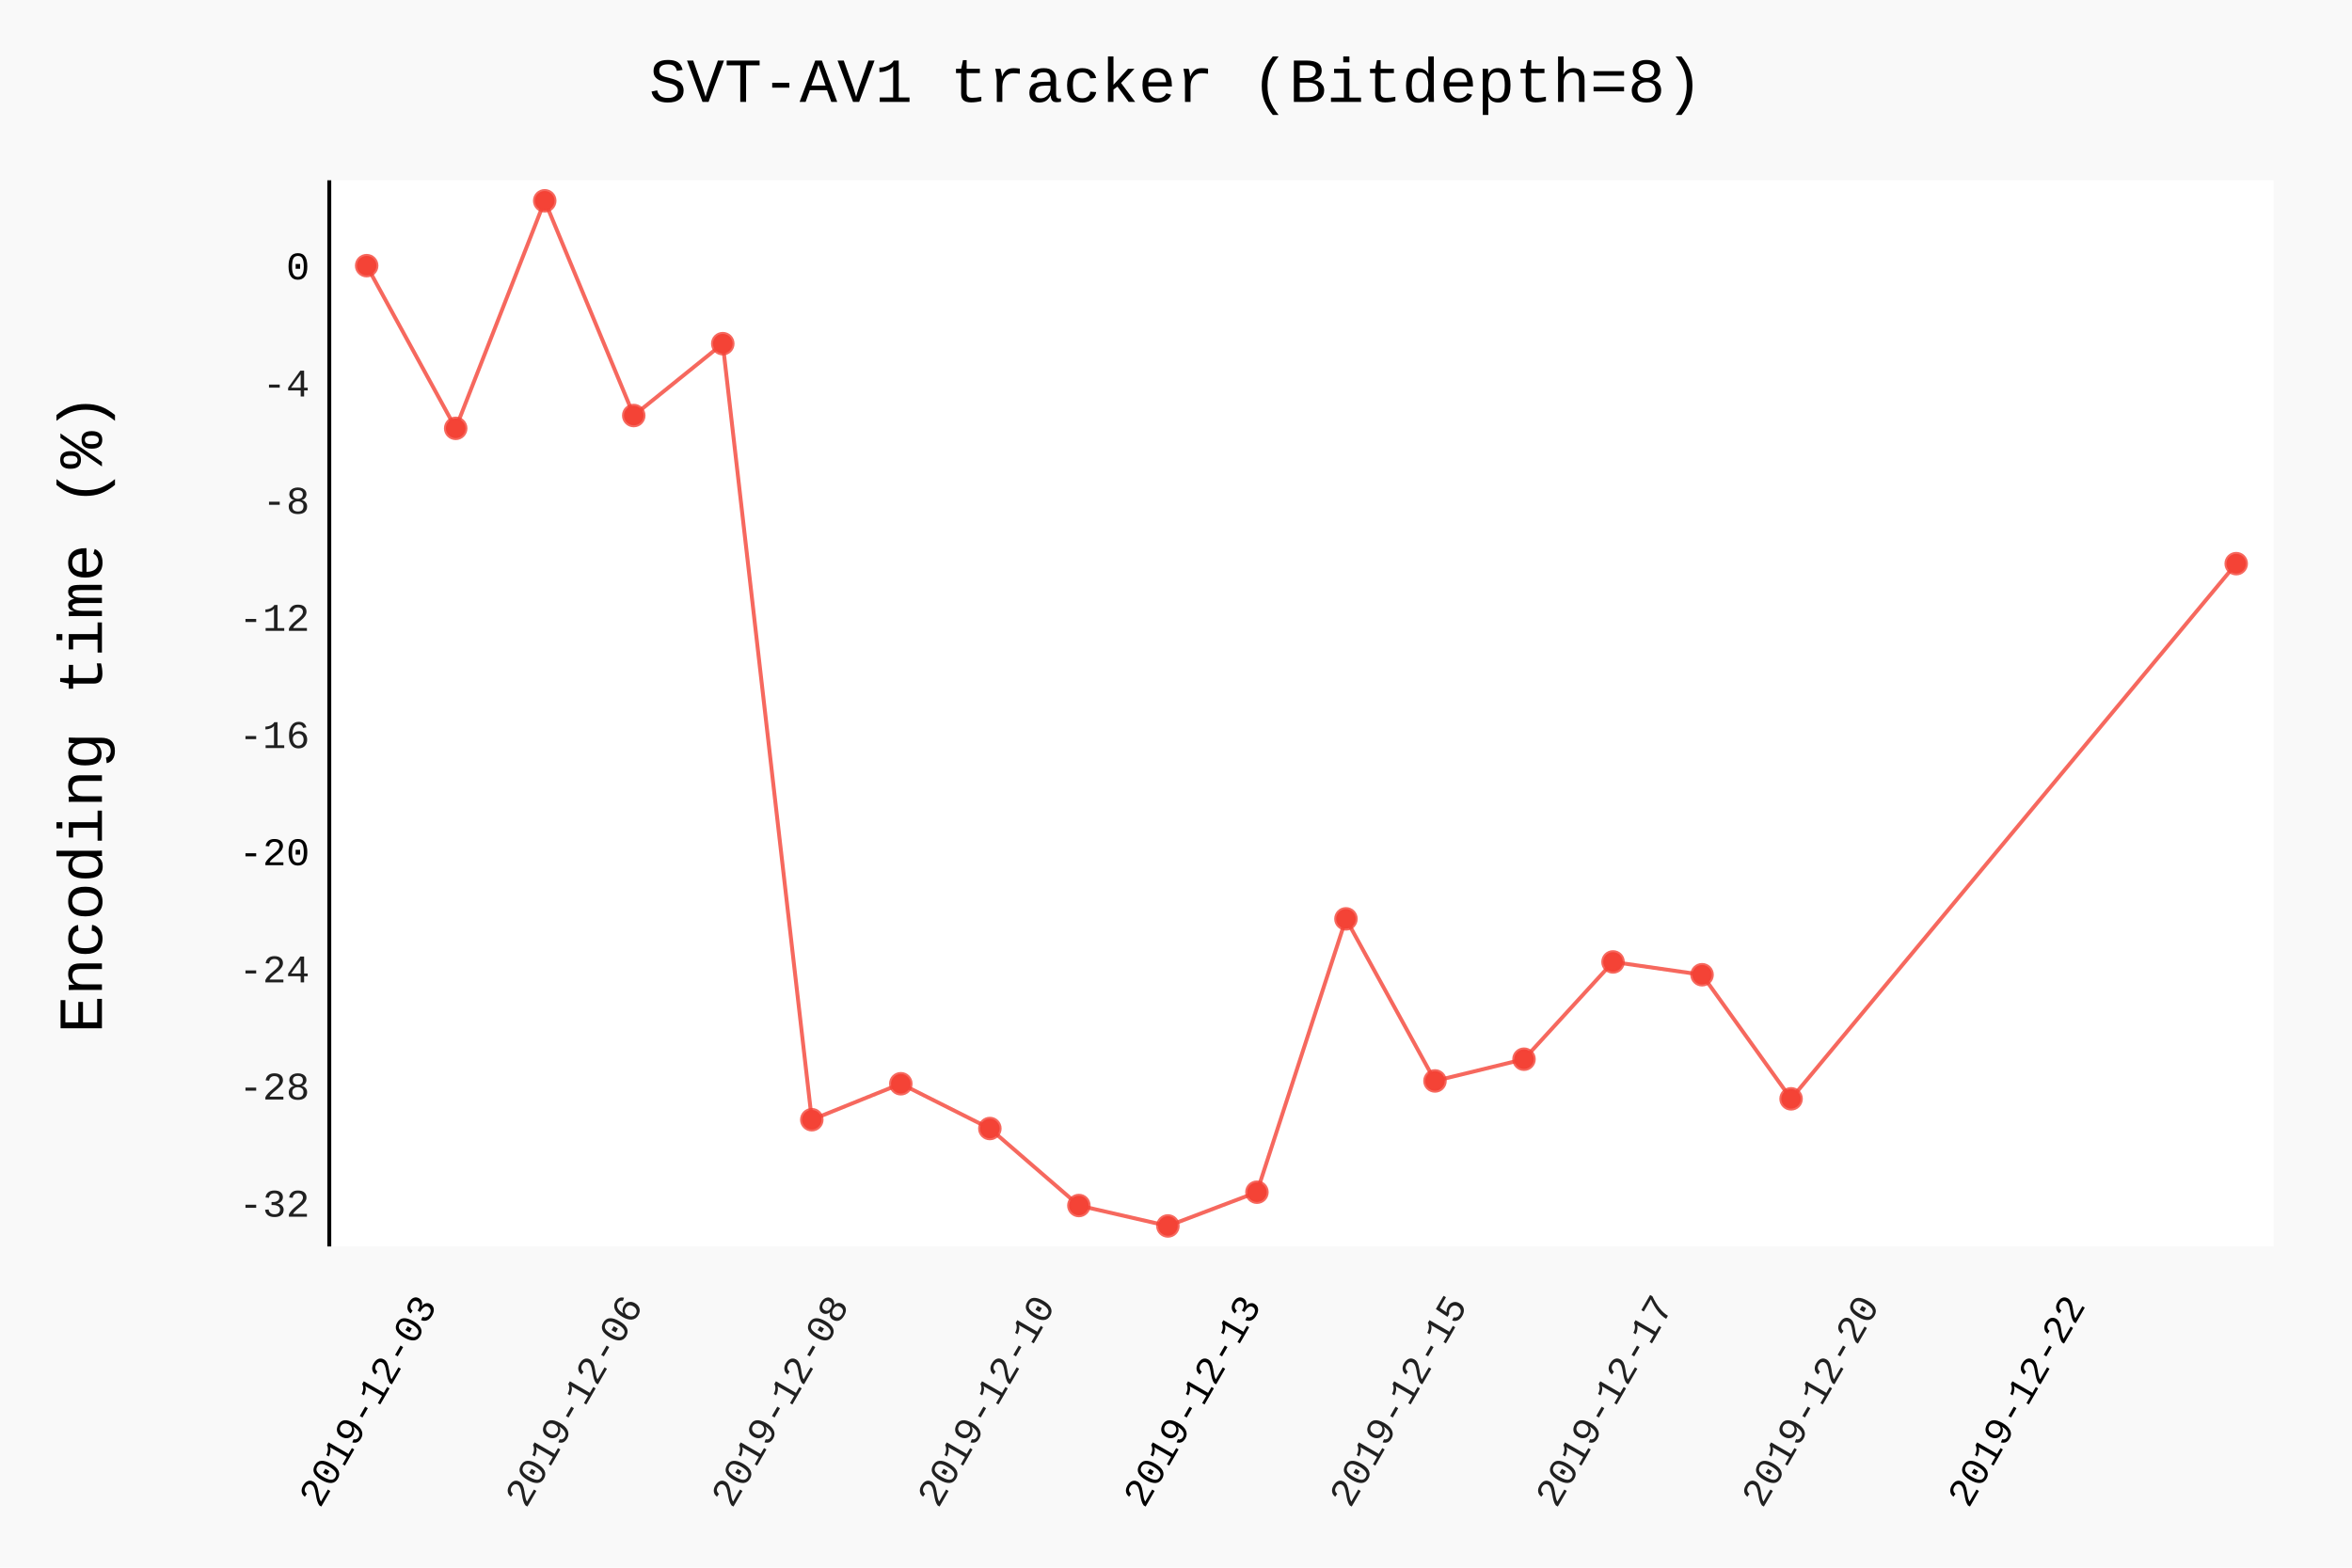
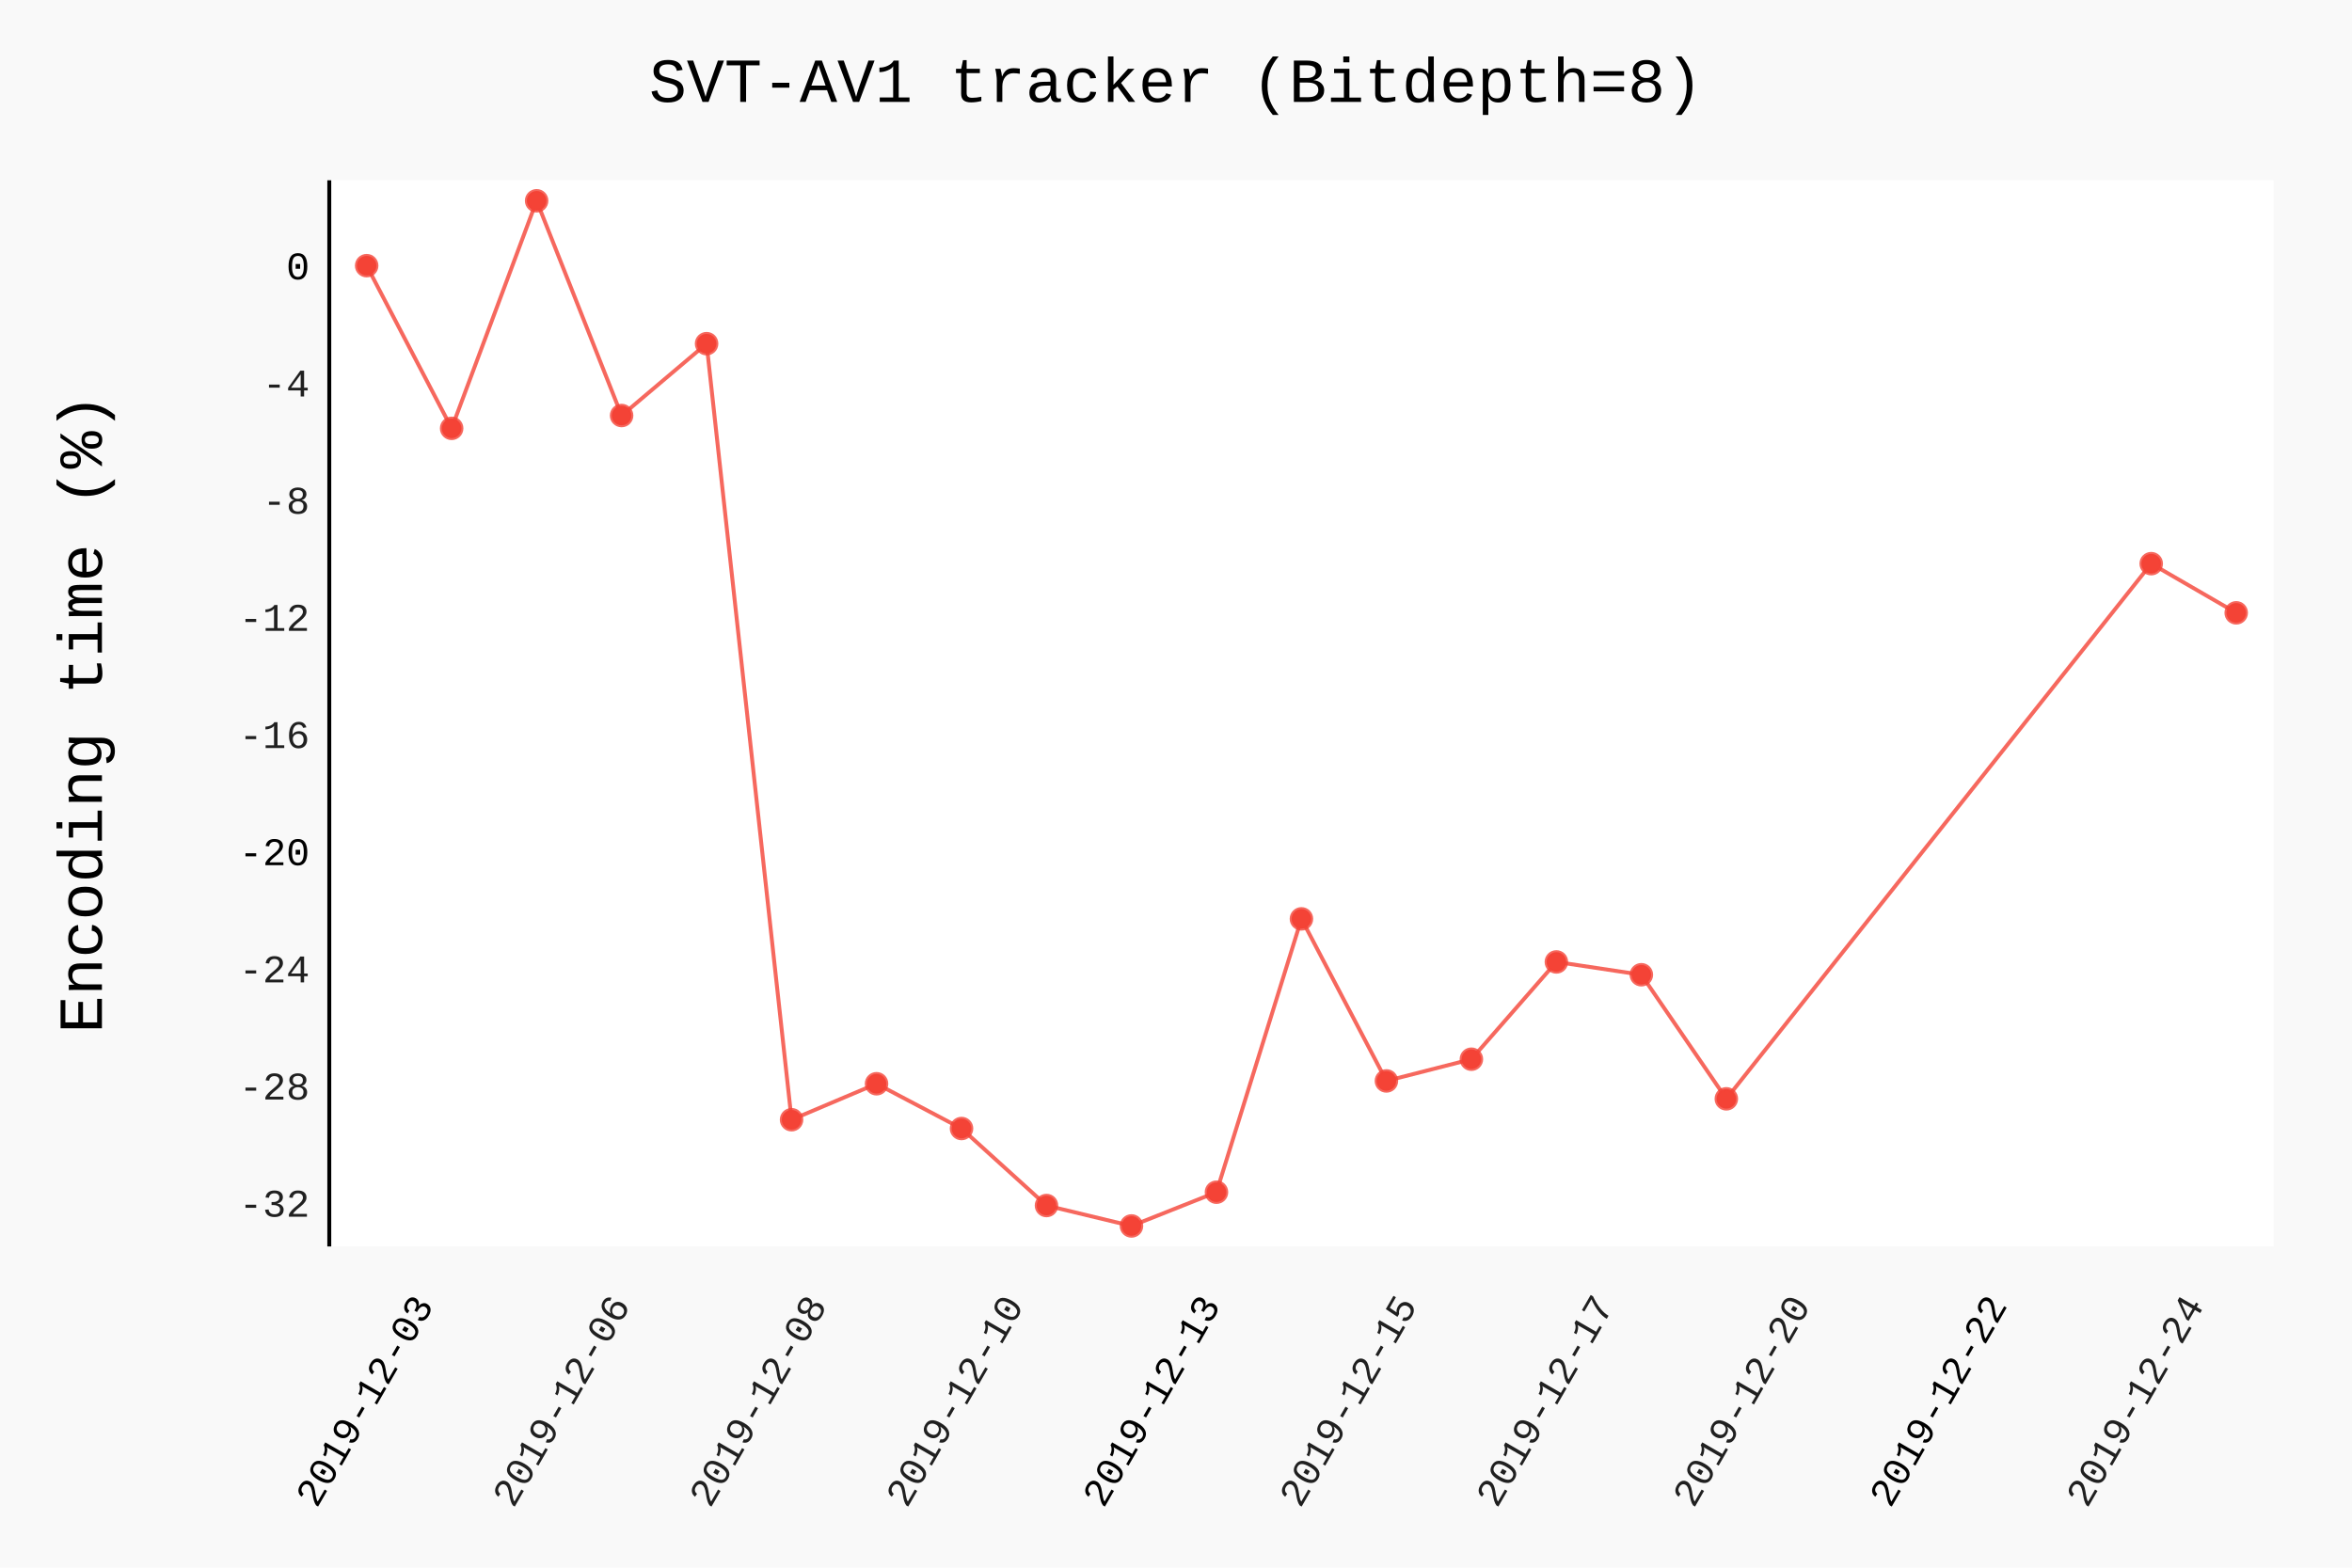
- <svg xmlns="http://www.w3.org/2000/svg" class="pygal-chart" id="chart-59a3cf0d-9fee-49b6-a64f-cd41c32b3f56" viewBox="0 0 600 400">
+ <svg xmlns="http://www.w3.org/2000/svg" class="pygal-chart" id="chart-9a135fbc-efb7-42f2-a2ad-56b1212dfb52" viewBox="0 0 600 400">
  <defs>
-     <style type="text/css">#chart-59a3cf0d-9fee-49b6-a64f-cd41c32b3f56{-webkit-user-select:none;-webkit-font-smoothing:antialiased;font-family:Consolas,"Liberation Mono",Menlo,Courier,monospace}#chart-59a3cf0d-9fee-49b6-a64f-cd41c32b3f56 .title{font-family:Consolas,"Liberation Mono",Menlo,Courier,monospace;font-size:16px}#chart-59a3cf0d-9fee-49b6-a64f-cd41c32b3f56 .legends .legend text{font-family:Consolas,"Liberation Mono",Menlo,Courier,monospace;font-size:14px}#chart-59a3cf0d-9fee-49b6-a64f-cd41c32b3f56 .axis text{font-family:Consolas,"Liberation Mono",Menlo,Courier,monospace;font-size:10px}#chart-59a3cf0d-9fee-49b6-a64f-cd41c32b3f56 .axis text.major{font-family:Consolas,"Liberation Mono",Menlo,Courier,monospace;font-size:10px}#chart-59a3cf0d-9fee-49b6-a64f-cd41c32b3f56 .text-overlay text.value{font-family:Consolas,"Liberation Mono",Menlo,Courier,monospace;font-size:16px}#chart-59a3cf0d-9fee-49b6-a64f-cd41c32b3f56 .text-overlay text.label{font-family:Consolas,"Liberation Mono",Menlo,Courier,monospace;font-size:10px}#chart-59a3cf0d-9fee-49b6-a64f-cd41c32b3f56 .tooltip{font-family:Consolas,"Liberation Mono",Menlo,Courier,monospace;font-size:14px}#chart-59a3cf0d-9fee-49b6-a64f-cd41c32b3f56 text.no_data{font-family:Consolas,"Liberation Mono",Menlo,Courier,monospace;font-size:64px}
- #chart-59a3cf0d-9fee-49b6-a64f-cd41c32b3f56{background-color:rgba(249,249,249,1)}#chart-59a3cf0d-9fee-49b6-a64f-cd41c32b3f56 path,#chart-59a3cf0d-9fee-49b6-a64f-cd41c32b3f56 line,#chart-59a3cf0d-9fee-49b6-a64f-cd41c32b3f56 rect,#chart-59a3cf0d-9fee-49b6-a64f-cd41c32b3f56 circle{-webkit-transition:150ms;-moz-transition:150ms;transition:150ms}#chart-59a3cf0d-9fee-49b6-a64f-cd41c32b3f56 .graph &gt; .background{fill:rgba(249,249,249,1)}#chart-59a3cf0d-9fee-49b6-a64f-cd41c32b3f56 .plot &gt; .background{fill:rgba(255,255,255,1)}#chart-59a3cf0d-9fee-49b6-a64f-cd41c32b3f56 .graph{fill:rgba(0,0,0,.87)}#chart-59a3cf0d-9fee-49b6-a64f-cd41c32b3f56 text.no_data{fill:rgba(0,0,0,1)}#chart-59a3cf0d-9fee-49b6-a64f-cd41c32b3f56 .title{fill:rgba(0,0,0,1)}#chart-59a3cf0d-9fee-49b6-a64f-cd41c32b3f56 .legends .legend text{fill:rgba(0,0,0,.87)}#chart-59a3cf0d-9fee-49b6-a64f-cd41c32b3f56 .legends .legend:hover text{fill:rgba(0,0,0,1)}#chart-59a3cf0d-9fee-49b6-a64f-cd41c32b3f56 .axis .line{stroke:rgba(0,0,0,1)}#chart-59a3cf0d-9fee-49b6-a64f-cd41c32b3f56 .axis .guide.line{stroke:rgba(0,0,0,.54)}#chart-59a3cf0d-9fee-49b6-a64f-cd41c32b3f56 .axis .major.line{stroke:rgba(0,0,0,.87)}#chart-59a3cf0d-9fee-49b6-a64f-cd41c32b3f56 .axis text.major{fill:rgba(0,0,0,1)}#chart-59a3cf0d-9fee-49b6-a64f-cd41c32b3f56 .axis.y .guides:hover .guide.line,#chart-59a3cf0d-9fee-49b6-a64f-cd41c32b3f56 .line-graph .axis.x .guides:hover .guide.line,#chart-59a3cf0d-9fee-49b6-a64f-cd41c32b3f56 .stackedline-graph .axis.x .guides:hover .guide.line,#chart-59a3cf0d-9fee-49b6-a64f-cd41c32b3f56 .xy-graph .axis.x .guides:hover .guide.line{stroke:rgba(0,0,0,1)}#chart-59a3cf0d-9fee-49b6-a64f-cd41c32b3f56 .axis .guides:hover text{fill:rgba(0,0,0,1)}#chart-59a3cf0d-9fee-49b6-a64f-cd41c32b3f56 .reactive{fill-opacity:.7;stroke-opacity:.8}#chart-59a3cf0d-9fee-49b6-a64f-cd41c32b3f56 .ci{stroke:rgba(0,0,0,.87)}#chart-59a3cf0d-9fee-49b6-a64f-cd41c32b3f56 .reactive.active,#chart-59a3cf0d-9fee-49b6-a64f-cd41c32b3f56 .active .reactive{fill-opacity:.8;stroke-opacity:.9;stroke-width:4}#chart-59a3cf0d-9fee-49b6-a64f-cd41c32b3f56 .ci .reactive.active{stroke-width:1.5}#chart-59a3cf0d-9fee-49b6-a64f-cd41c32b3f56 .series text{fill:rgba(0,0,0,1)}#chart-59a3cf0d-9fee-49b6-a64f-cd41c32b3f56 .tooltip rect{fill:rgba(255,255,255,1);stroke:rgba(0,0,0,1);-webkit-transition:opacity 150ms;-moz-transition:opacity 150ms;transition:opacity 150ms}#chart-59a3cf0d-9fee-49b6-a64f-cd41c32b3f56 .tooltip .label{fill:rgba(0,0,0,.87)}#chart-59a3cf0d-9fee-49b6-a64f-cd41c32b3f56 .tooltip .label{fill:rgba(0,0,0,.87)}#chart-59a3cf0d-9fee-49b6-a64f-cd41c32b3f56 .tooltip .legend{font-size:.8em;fill:rgba(0,0,0,.54)}#chart-59a3cf0d-9fee-49b6-a64f-cd41c32b3f56 .tooltip .x_label{font-size:.6em;fill:rgba(0,0,0,1)}#chart-59a3cf0d-9fee-49b6-a64f-cd41c32b3f56 .tooltip .xlink{font-size:.5em;text-decoration:underline}#chart-59a3cf0d-9fee-49b6-a64f-cd41c32b3f56 .tooltip .value{font-size:1.5em}#chart-59a3cf0d-9fee-49b6-a64f-cd41c32b3f56 .bound{font-size:.5em}#chart-59a3cf0d-9fee-49b6-a64f-cd41c32b3f56 .max-value{font-size:.75em;fill:rgba(0,0,0,.54)}#chart-59a3cf0d-9fee-49b6-a64f-cd41c32b3f56 .map-element{fill:rgba(255,255,255,1);stroke:rgba(0,0,0,.54) !important}#chart-59a3cf0d-9fee-49b6-a64f-cd41c32b3f56 .map-element .reactive{fill-opacity:inherit;stroke-opacity:inherit}#chart-59a3cf0d-9fee-49b6-a64f-cd41c32b3f56 .color-0,#chart-59a3cf0d-9fee-49b6-a64f-cd41c32b3f56 .color-0 a:visited{stroke:#F44336;fill:#F44336}#chart-59a3cf0d-9fee-49b6-a64f-cd41c32b3f56 .text-overlay .color-0 text{fill:black}
- #chart-59a3cf0d-9fee-49b6-a64f-cd41c32b3f56 text.no_data{text-anchor:middle}#chart-59a3cf0d-9fee-49b6-a64f-cd41c32b3f56 .guide.line{fill:none}#chart-59a3cf0d-9fee-49b6-a64f-cd41c32b3f56 .centered{text-anchor:middle}#chart-59a3cf0d-9fee-49b6-a64f-cd41c32b3f56 .title{text-anchor:middle}#chart-59a3cf0d-9fee-49b6-a64f-cd41c32b3f56 .legends .legend text{fill-opacity:1}#chart-59a3cf0d-9fee-49b6-a64f-cd41c32b3f56 .axis.x text{text-anchor:middle}#chart-59a3cf0d-9fee-49b6-a64f-cd41c32b3f56 .axis.x:not(.web) text[transform]{text-anchor:start}#chart-59a3cf0d-9fee-49b6-a64f-cd41c32b3f56 .axis.x:not(.web) text[transform].backwards{text-anchor:end}#chart-59a3cf0d-9fee-49b6-a64f-cd41c32b3f56 .axis.y text{text-anchor:end}#chart-59a3cf0d-9fee-49b6-a64f-cd41c32b3f56 .axis.y text[transform].backwards{text-anchor:start}#chart-59a3cf0d-9fee-49b6-a64f-cd41c32b3f56 .axis.y2 text{text-anchor:start}#chart-59a3cf0d-9fee-49b6-a64f-cd41c32b3f56 .axis.y2 text[transform].backwards{text-anchor:end}#chart-59a3cf0d-9fee-49b6-a64f-cd41c32b3f56 .axis .guide.line{stroke-dasharray:4,4}#chart-59a3cf0d-9fee-49b6-a64f-cd41c32b3f56 .axis .major.guide.line{stroke-dasharray:6,6}#chart-59a3cf0d-9fee-49b6-a64f-cd41c32b3f56 .horizontal .axis.y .guide.line,#chart-59a3cf0d-9fee-49b6-a64f-cd41c32b3f56 .horizontal .axis.y2 .guide.line,#chart-59a3cf0d-9fee-49b6-a64f-cd41c32b3f56 .vertical .axis.x .guide.line{opacity:0}#chart-59a3cf0d-9fee-49b6-a64f-cd41c32b3f56 .horizontal .axis.always_show .guide.line,#chart-59a3cf0d-9fee-49b6-a64f-cd41c32b3f56 .vertical .axis.always_show .guide.line{opacity:1 !important}#chart-59a3cf0d-9fee-49b6-a64f-cd41c32b3f56 .axis.y .guides:hover .guide.line,#chart-59a3cf0d-9fee-49b6-a64f-cd41c32b3f56 .axis.y2 .guides:hover .guide.line,#chart-59a3cf0d-9fee-49b6-a64f-cd41c32b3f56 .axis.x .guides:hover .guide.line{opacity:1}#chart-59a3cf0d-9fee-49b6-a64f-cd41c32b3f56 .axis .guides:hover text{opacity:1}#chart-59a3cf0d-9fee-49b6-a64f-cd41c32b3f56 .nofill{fill:none}#chart-59a3cf0d-9fee-49b6-a64f-cd41c32b3f56 .subtle-fill{fill-opacity:.2}#chart-59a3cf0d-9fee-49b6-a64f-cd41c32b3f56 .dot{stroke-width:1px;fill-opacity:1}#chart-59a3cf0d-9fee-49b6-a64f-cd41c32b3f56 .dot.active{stroke-width:5px}#chart-59a3cf0d-9fee-49b6-a64f-cd41c32b3f56 .dot.negative{fill:transparent}#chart-59a3cf0d-9fee-49b6-a64f-cd41c32b3f56 text,#chart-59a3cf0d-9fee-49b6-a64f-cd41c32b3f56 tspan{stroke:none !important}#chart-59a3cf0d-9fee-49b6-a64f-cd41c32b3f56 .series text.active{opacity:1}#chart-59a3cf0d-9fee-49b6-a64f-cd41c32b3f56 .tooltip rect{fill-opacity:.95;stroke-width:.5}#chart-59a3cf0d-9fee-49b6-a64f-cd41c32b3f56 .tooltip text{fill-opacity:1}#chart-59a3cf0d-9fee-49b6-a64f-cd41c32b3f56 .showable{visibility:hidden}#chart-59a3cf0d-9fee-49b6-a64f-cd41c32b3f56 .showable.shown{visibility:visible}#chart-59a3cf0d-9fee-49b6-a64f-cd41c32b3f56 .gauge-background{fill:rgba(229,229,229,1);stroke:none}#chart-59a3cf0d-9fee-49b6-a64f-cd41c32b3f56 .bg-lines{stroke:rgba(249,249,249,1);stroke-width:2px}</style>
+     <style type="text/css">#chart-9a135fbc-efb7-42f2-a2ad-56b1212dfb52{-webkit-user-select:none;-webkit-font-smoothing:antialiased;font-family:Consolas,"Liberation Mono",Menlo,Courier,monospace}#chart-9a135fbc-efb7-42f2-a2ad-56b1212dfb52 .title{font-family:Consolas,"Liberation Mono",Menlo,Courier,monospace;font-size:16px}#chart-9a135fbc-efb7-42f2-a2ad-56b1212dfb52 .legends .legend text{font-family:Consolas,"Liberation Mono",Menlo,Courier,monospace;font-size:14px}#chart-9a135fbc-efb7-42f2-a2ad-56b1212dfb52 .axis text{font-family:Consolas,"Liberation Mono",Menlo,Courier,monospace;font-size:10px}#chart-9a135fbc-efb7-42f2-a2ad-56b1212dfb52 .axis text.major{font-family:Consolas,"Liberation Mono",Menlo,Courier,monospace;font-size:10px}#chart-9a135fbc-efb7-42f2-a2ad-56b1212dfb52 .text-overlay text.value{font-family:Consolas,"Liberation Mono",Menlo,Courier,monospace;font-size:16px}#chart-9a135fbc-efb7-42f2-a2ad-56b1212dfb52 .text-overlay text.label{font-family:Consolas,"Liberation Mono",Menlo,Courier,monospace;font-size:10px}#chart-9a135fbc-efb7-42f2-a2ad-56b1212dfb52 .tooltip{font-family:Consolas,"Liberation Mono",Menlo,Courier,monospace;font-size:14px}#chart-9a135fbc-efb7-42f2-a2ad-56b1212dfb52 text.no_data{font-family:Consolas,"Liberation Mono",Menlo,Courier,monospace;font-size:64px}
+ #chart-9a135fbc-efb7-42f2-a2ad-56b1212dfb52{background-color:rgba(249,249,249,1)}#chart-9a135fbc-efb7-42f2-a2ad-56b1212dfb52 path,#chart-9a135fbc-efb7-42f2-a2ad-56b1212dfb52 line,#chart-9a135fbc-efb7-42f2-a2ad-56b1212dfb52 rect,#chart-9a135fbc-efb7-42f2-a2ad-56b1212dfb52 circle{-webkit-transition:150ms;-moz-transition:150ms;transition:150ms}#chart-9a135fbc-efb7-42f2-a2ad-56b1212dfb52 .graph &gt; .background{fill:rgba(249,249,249,1)}#chart-9a135fbc-efb7-42f2-a2ad-56b1212dfb52 .plot &gt; .background{fill:rgba(255,255,255,1)}#chart-9a135fbc-efb7-42f2-a2ad-56b1212dfb52 .graph{fill:rgba(0,0,0,.87)}#chart-9a135fbc-efb7-42f2-a2ad-56b1212dfb52 text.no_data{fill:rgba(0,0,0,1)}#chart-9a135fbc-efb7-42f2-a2ad-56b1212dfb52 .title{fill:rgba(0,0,0,1)}#chart-9a135fbc-efb7-42f2-a2ad-56b1212dfb52 .legends .legend text{fill:rgba(0,0,0,.87)}#chart-9a135fbc-efb7-42f2-a2ad-56b1212dfb52 .legends .legend:hover text{fill:rgba(0,0,0,1)}#chart-9a135fbc-efb7-42f2-a2ad-56b1212dfb52 .axis .line{stroke:rgba(0,0,0,1)}#chart-9a135fbc-efb7-42f2-a2ad-56b1212dfb52 .axis .guide.line{stroke:rgba(0,0,0,.54)}#chart-9a135fbc-efb7-42f2-a2ad-56b1212dfb52 .axis .major.line{stroke:rgba(0,0,0,.87)}#chart-9a135fbc-efb7-42f2-a2ad-56b1212dfb52 .axis text.major{fill:rgba(0,0,0,1)}#chart-9a135fbc-efb7-42f2-a2ad-56b1212dfb52 .axis.y .guides:hover .guide.line,#chart-9a135fbc-efb7-42f2-a2ad-56b1212dfb52 .line-graph .axis.x .guides:hover .guide.line,#chart-9a135fbc-efb7-42f2-a2ad-56b1212dfb52 .stackedline-graph .axis.x .guides:hover .guide.line,#chart-9a135fbc-efb7-42f2-a2ad-56b1212dfb52 .xy-graph .axis.x .guides:hover .guide.line{stroke:rgba(0,0,0,1)}#chart-9a135fbc-efb7-42f2-a2ad-56b1212dfb52 .axis .guides:hover text{fill:rgba(0,0,0,1)}#chart-9a135fbc-efb7-42f2-a2ad-56b1212dfb52 .reactive{fill-opacity:.7;stroke-opacity:.8}#chart-9a135fbc-efb7-42f2-a2ad-56b1212dfb52 .ci{stroke:rgba(0,0,0,.87)}#chart-9a135fbc-efb7-42f2-a2ad-56b1212dfb52 .reactive.active,#chart-9a135fbc-efb7-42f2-a2ad-56b1212dfb52 .active .reactive{fill-opacity:.8;stroke-opacity:.9;stroke-width:4}#chart-9a135fbc-efb7-42f2-a2ad-56b1212dfb52 .ci .reactive.active{stroke-width:1.5}#chart-9a135fbc-efb7-42f2-a2ad-56b1212dfb52 .series text{fill:rgba(0,0,0,1)}#chart-9a135fbc-efb7-42f2-a2ad-56b1212dfb52 .tooltip rect{fill:rgba(255,255,255,1);stroke:rgba(0,0,0,1);-webkit-transition:opacity 150ms;-moz-transition:opacity 150ms;transition:opacity 150ms}#chart-9a135fbc-efb7-42f2-a2ad-56b1212dfb52 .tooltip .label{fill:rgba(0,0,0,.87)}#chart-9a135fbc-efb7-42f2-a2ad-56b1212dfb52 .tooltip .label{fill:rgba(0,0,0,.87)}#chart-9a135fbc-efb7-42f2-a2ad-56b1212dfb52 .tooltip .legend{font-size:.8em;fill:rgba(0,0,0,.54)}#chart-9a135fbc-efb7-42f2-a2ad-56b1212dfb52 .tooltip .x_label{font-size:.6em;fill:rgba(0,0,0,1)}#chart-9a135fbc-efb7-42f2-a2ad-56b1212dfb52 .tooltip .xlink{font-size:.5em;text-decoration:underline}#chart-9a135fbc-efb7-42f2-a2ad-56b1212dfb52 .tooltip .value{font-size:1.5em}#chart-9a135fbc-efb7-42f2-a2ad-56b1212dfb52 .bound{font-size:.5em}#chart-9a135fbc-efb7-42f2-a2ad-56b1212dfb52 .max-value{font-size:.75em;fill:rgba(0,0,0,.54)}#chart-9a135fbc-efb7-42f2-a2ad-56b1212dfb52 .map-element{fill:rgba(255,255,255,1);stroke:rgba(0,0,0,.54) !important}#chart-9a135fbc-efb7-42f2-a2ad-56b1212dfb52 .map-element .reactive{fill-opacity:inherit;stroke-opacity:inherit}#chart-9a135fbc-efb7-42f2-a2ad-56b1212dfb52 .color-0,#chart-9a135fbc-efb7-42f2-a2ad-56b1212dfb52 .color-0 a:visited{stroke:#F44336;fill:#F44336}#chart-9a135fbc-efb7-42f2-a2ad-56b1212dfb52 .text-overlay .color-0 text{fill:black}
+ #chart-9a135fbc-efb7-42f2-a2ad-56b1212dfb52 text.no_data{text-anchor:middle}#chart-9a135fbc-efb7-42f2-a2ad-56b1212dfb52 .guide.line{fill:none}#chart-9a135fbc-efb7-42f2-a2ad-56b1212dfb52 .centered{text-anchor:middle}#chart-9a135fbc-efb7-42f2-a2ad-56b1212dfb52 .title{text-anchor:middle}#chart-9a135fbc-efb7-42f2-a2ad-56b1212dfb52 .legends .legend text{fill-opacity:1}#chart-9a135fbc-efb7-42f2-a2ad-56b1212dfb52 .axis.x text{text-anchor:middle}#chart-9a135fbc-efb7-42f2-a2ad-56b1212dfb52 .axis.x:not(.web) text[transform]{text-anchor:start}#chart-9a135fbc-efb7-42f2-a2ad-56b1212dfb52 .axis.x:not(.web) text[transform].backwards{text-anchor:end}#chart-9a135fbc-efb7-42f2-a2ad-56b1212dfb52 .axis.y text{text-anchor:end}#chart-9a135fbc-efb7-42f2-a2ad-56b1212dfb52 .axis.y text[transform].backwards{text-anchor:start}#chart-9a135fbc-efb7-42f2-a2ad-56b1212dfb52 .axis.y2 text{text-anchor:start}#chart-9a135fbc-efb7-42f2-a2ad-56b1212dfb52 .axis.y2 text[transform].backwards{text-anchor:end}#chart-9a135fbc-efb7-42f2-a2ad-56b1212dfb52 .axis .guide.line{stroke-dasharray:4,4}#chart-9a135fbc-efb7-42f2-a2ad-56b1212dfb52 .axis .major.guide.line{stroke-dasharray:6,6}#chart-9a135fbc-efb7-42f2-a2ad-56b1212dfb52 .horizontal .axis.y .guide.line,#chart-9a135fbc-efb7-42f2-a2ad-56b1212dfb52 .horizontal .axis.y2 .guide.line,#chart-9a135fbc-efb7-42f2-a2ad-56b1212dfb52 .vertical .axis.x .guide.line{opacity:0}#chart-9a135fbc-efb7-42f2-a2ad-56b1212dfb52 .horizontal .axis.always_show .guide.line,#chart-9a135fbc-efb7-42f2-a2ad-56b1212dfb52 .vertical .axis.always_show .guide.line{opacity:1 !important}#chart-9a135fbc-efb7-42f2-a2ad-56b1212dfb52 .axis.y .guides:hover .guide.line,#chart-9a135fbc-efb7-42f2-a2ad-56b1212dfb52 .axis.y2 .guides:hover .guide.line,#chart-9a135fbc-efb7-42f2-a2ad-56b1212dfb52 .axis.x .guides:hover .guide.line{opacity:1}#chart-9a135fbc-efb7-42f2-a2ad-56b1212dfb52 .axis .guides:hover text{opacity:1}#chart-9a135fbc-efb7-42f2-a2ad-56b1212dfb52 .nofill{fill:none}#chart-9a135fbc-efb7-42f2-a2ad-56b1212dfb52 .subtle-fill{fill-opacity:.2}#chart-9a135fbc-efb7-42f2-a2ad-56b1212dfb52 .dot{stroke-width:1px;fill-opacity:1}#chart-9a135fbc-efb7-42f2-a2ad-56b1212dfb52 .dot.active{stroke-width:5px}#chart-9a135fbc-efb7-42f2-a2ad-56b1212dfb52 .dot.negative{fill:transparent}#chart-9a135fbc-efb7-42f2-a2ad-56b1212dfb52 text,#chart-9a135fbc-efb7-42f2-a2ad-56b1212dfb52 tspan{stroke:none !important}#chart-9a135fbc-efb7-42f2-a2ad-56b1212dfb52 .series text.active{opacity:1}#chart-9a135fbc-efb7-42f2-a2ad-56b1212dfb52 .tooltip rect{fill-opacity:.95;stroke-width:.5}#chart-9a135fbc-efb7-42f2-a2ad-56b1212dfb52 .tooltip text{fill-opacity:1}#chart-9a135fbc-efb7-42f2-a2ad-56b1212dfb52 .showable{visibility:hidden}#chart-9a135fbc-efb7-42f2-a2ad-56b1212dfb52 .showable.shown{visibility:visible}#chart-9a135fbc-efb7-42f2-a2ad-56b1212dfb52 .gauge-background{fill:rgba(229,229,229,1);stroke:none}#chart-9a135fbc-efb7-42f2-a2ad-56b1212dfb52 .bg-lines{stroke:rgba(249,249,249,1);stroke-width:2px}</style>
  </defs>
  <g class="graph datetimeline-graph vertical">
    <rect class="background" height="400" width="600" x="0" y="0" />
    <g class="plot" transform="translate(84, 46)">
      <rect class="background" height="272.038" width="496.0" x="0" y="0" />
      <g class="axis y">
        <g class="guides">
          <text class="" x="-5" y="264.442">-32</text>
        </g>
        <g class="guides">
          <text class="" x="-5" y="234.547">-28</text>
        </g>
        <g class="guides">
          <text class="" x="-5" y="204.652">-24</text>
        </g>
        <g class="guides">
          <text class="major" x="-5" y="174.757">-20</text>
        </g>
        <g class="guides">
          <text class="" x="-5" y="144.862">-16</text>
        </g>
        <g class="guides">
          <text class="" x="-5" y="114.967">-12</text>
        </g>
        <g class="guides">
          <text class="" x="-5" y="85.072">-8</text>
        </g>
        <g class="guides">
          <text class="" x="-5" y="55.177">-4</text>
        </g>
        <g class="guides">
          <text class="major" x="-5" y="25.282">0</text>
        </g>
      </g>
      <g class="axis x">
        <path class="line" d="M0 0 v272.038" />
        <g class="guides">
-           <path class="major guide line" d="M27.623 0 v272.038" />
-           <text class="major backwards" transform="rotate(300 27.62285 287.0385)" x="27.623" y="287.038">2019-12-03</text>
+           <path class="major guide line" d="M26.801 0 v272.038" />
+           <text class="major backwards" transform="rotate(300 26.80083 287.0385)" x="26.801" y="287.038">2019-12-03</text>
        </g>
        <g class="guides">
-           <path class="guide line" d="M80.194 0 v272.038" />
-           <text class="backwards" transform="rotate(300 80.19373 287.0385)" x="80.194" y="287.038">2019-12-06</text>
+           <path class="guide line" d="M76.982 0 v272.038" />
+           <text class="backwards" transform="rotate(300 76.98213 287.0385)" x="76.982" y="287.038">2019-12-06</text>
        </g>
        <g class="guides">
-           <path class="guide line" d="M132.765 0 v272.038" />
-           <text class="backwards" transform="rotate(300 132.7646 287.0385)" x="132.765" y="287.038">2019-12-08</text>
+           <path class="guide line" d="M127.163 0 v272.038" />
+           <text class="backwards" transform="rotate(300 127.1634 287.0385)" x="127.163" y="287.038">2019-12-08</text>
        </g>
        <g class="guides">
-           <path class="guide line" d="M185.336 0 v272.038" />
-           <text class="backwards" transform="rotate(300 185.3355 287.0385)" x="185.336" y="287.038">2019-12-10</text>
+           <path class="guide line" d="M177.345 0 v272.038" />
+           <text class="backwards" transform="rotate(300 177.3447 287.0385)" x="177.345" y="287.038">2019-12-10</text>
        </g>
        <g class="guides">
-           <path class="major guide line" d="M237.906 0 v272.038" />
-           <text class="major backwards" transform="rotate(300 237.9064 287.0385)" x="237.906" y="287.038">2019-12-13</text>
+           <path class="major guide line" d="M227.526 0 v272.038" />
+           <text class="major backwards" transform="rotate(300 227.526 287.0385)" x="227.526" y="287.038">2019-12-13</text>
        </g>
        <g class="guides">
-           <path class="guide line" d="M290.477 0 v272.038" />
-           <text class="backwards" transform="rotate(300 290.4773 287.0385)" x="290.477" y="287.038">2019-12-15</text>
+           <path class="guide line" d="M277.707 0 v272.038" />
+           <text class="backwards" transform="rotate(300 277.7073 287.0385)" x="277.707" y="287.038">2019-12-15</text>
        </g>
        <g class="guides">
-           <path class="guide line" d="M343.048 0 v272.038" />
-           <text class="backwards" transform="rotate(300 343.0482 287.0385)" x="343.048" y="287.038">2019-12-17</text>
+           <path class="guide line" d="M327.889 0 v272.038" />
+           <text class="backwards" transform="rotate(300 327.8886 287.0385)" x="327.889" y="287.038">2019-12-17</text>
        </g>
        <g class="guides">
-           <path class="guide line" d="M395.619 0 v272.038" />
-           <text class="backwards" transform="rotate(300 395.619 287.0385)" x="395.619" y="287.038">2019-12-20</text>
+           <path class="guide line" d="M378.07 0 v272.038" />
+           <text class="backwards" transform="rotate(300 378.0699 287.0385)" x="378.07" y="287.038">2019-12-20</text>
        </g>
        <g class="guides">
-           <path class="major guide line" d="M448.19 0 v272.038" />
-           <text class="major backwards" transform="rotate(300 448.1899 287.0385)" x="448.19" y="287.038">2019-12-22</text>
+           <path class="major guide line" d="M428.251 0 v272.038" />
+           <text class="major backwards" transform="rotate(300 428.2512 287.0385)" x="428.251" y="287.038">2019-12-22</text>
+         </g>
+         <g class="guides">
+           <path class="guide line" d="M478.433 0 v272.038" />
+           <text class="backwards" transform="rotate(300 478.4325 287.0385)" x="478.433" y="287.038">2019-12-24</text>
        </g>
      </g>
      <g class="series serie-0 color-0">
-         <path class="line reactive nofill" d="M9.538 21.782 L32.249 63.294 54.96 5.232 77.67 60.024 100.381 41.688 123.092 239.699 145.802 230.523 168.513 241.946 191.223 261.593 213.934 266.807 236.645 258.193 259.355 188.45 282.066 229.803 304.777 224.258 327.487 199.44 350.198 202.709 372.908 234.369 486.462 97.82" />
+         <path class="line reactive nofill" d="M9.538 21.782 L31.217 63.294 52.895 5.232 74.573 60.024 96.252 41.688 117.93 239.699 139.608 230.523 161.287 241.946 182.965 261.593 204.643 266.807 226.322 258.193 248 188.45 269.678 229.803 291.357 224.258 313.035 199.44 334.713 202.709 356.392 234.369 464.783 97.82 486.462 110.366" />
      </g>
    </g>
    <g class="titles">
      <text class="title plot_title" x="300.0" y="26">SVT-AV1 tracker (Bitdepth=8)</text>
      <text class="title" transform="rotate(-90 0 182.0192)" x="0" y="208.019">Encoding time (%)</text>
    </g>
    <g class="plot overlay" transform="translate(84, 46)">
      <g class="series serie-0 color-0">
        <g class="dots">
          <circle class="dot reactive tooltip-trigger" cx="9.538" cy="21.782" r="2.5" />
        </g>
        <g class="dots">
-           <circle class="dot reactive tooltip-trigger" cx="32.249" cy="63.294" r="2.5" />
+           <circle class="dot reactive tooltip-trigger" cx="31.217" cy="63.294" r="2.5" />
        </g>
        <g class="dots">
-           <circle class="dot reactive tooltip-trigger" cx="54.96" cy="5.232" r="2.5" />
+           <circle class="dot reactive tooltip-trigger" cx="52.895" cy="5.232" r="2.5" />
        </g>
        <g class="dots">
-           <circle class="dot reactive tooltip-trigger" cx="77.67" cy="60.024" r="2.5" />
+           <circle class="dot reactive tooltip-trigger" cx="74.573" cy="60.024" r="2.5" />
        </g>
        <g class="dots">
-           <circle class="dot reactive tooltip-trigger" cx="100.381" cy="41.688" r="2.5" />
+           <circle class="dot reactive tooltip-trigger" cx="96.252" cy="41.688" r="2.5" />
        </g>
        <g class="dots">
-           <circle class="dot reactive tooltip-trigger" cx="123.092" cy="239.699" r="2.5" />
+           <circle class="dot reactive tooltip-trigger" cx="117.93" cy="239.699" r="2.5" />
        </g>
        <g class="dots">
-           <circle class="dot reactive tooltip-trigger" cx="145.802" cy="230.523" r="2.5" />
+           <circle class="dot reactive tooltip-trigger" cx="139.608" cy="230.523" r="2.5" />
        </g>
        <g class="dots">
-           <circle class="dot reactive tooltip-trigger" cx="168.513" cy="241.946" r="2.5" />
+           <circle class="dot reactive tooltip-trigger" cx="161.287" cy="241.946" r="2.5" />
        </g>
        <g class="dots">
-           <circle class="dot reactive tooltip-trigger" cx="191.223" cy="261.593" r="2.5" />
+           <circle class="dot reactive tooltip-trigger" cx="182.965" cy="261.593" r="2.5" />
        </g>
        <g class="dots">
-           <circle class="dot reactive tooltip-trigger" cx="213.934" cy="266.807" r="2.5" />
+           <circle class="dot reactive tooltip-trigger" cx="204.643" cy="266.807" r="2.5" />
        </g>
        <g class="dots">
-           <circle class="dot reactive tooltip-trigger" cx="236.645" cy="258.193" r="2.5" />
+           <circle class="dot reactive tooltip-trigger" cx="226.322" cy="258.193" r="2.5" />
        </g>
        <g class="dots">
-           <circle class="dot reactive tooltip-trigger" cx="259.355" cy="188.45" r="2.5" />
+           <circle class="dot reactive tooltip-trigger" cx="248.0" cy="188.45" r="2.5" />
        </g>
        <g class="dots">
-           <circle class="dot reactive tooltip-trigger" cx="282.066" cy="229.803" r="2.5" />
+           <circle class="dot reactive tooltip-trigger" cx="269.678" cy="229.803" r="2.5" />
        </g>
        <g class="dots">
-           <circle class="dot reactive tooltip-trigger" cx="304.777" cy="224.258" r="2.5" />
+           <circle class="dot reactive tooltip-trigger" cx="291.357" cy="224.258" r="2.5" />
        </g>
        <g class="dots">
-           <circle class="dot reactive tooltip-trigger" cx="327.487" cy="199.44" r="2.5" />
+           <circle class="dot reactive tooltip-trigger" cx="313.035" cy="199.44" r="2.5" />
        </g>
        <g class="dots">
-           <circle class="dot reactive tooltip-trigger" cx="350.198" cy="202.709" r="2.5" />
+           <circle class="dot reactive tooltip-trigger" cx="334.713" cy="202.709" r="2.5" />
        </g>
        <g class="dots">
-           <circle class="dot reactive tooltip-trigger" cx="372.908" cy="234.369" r="2.5" />
+           <circle class="dot reactive tooltip-trigger" cx="356.392" cy="234.369" r="2.5" />
        </g>
        <g class="dots">
-           <circle class="dot reactive tooltip-trigger" cx="486.462" cy="97.82" r="2.5" />
+           <circle class="dot reactive tooltip-trigger" cx="464.783" cy="97.82" r="2.5" />
+         </g>
+         <g class="dots">
+           <circle class="dot reactive tooltip-trigger" cx="486.462" cy="110.366" r="2.5" />
        </g>
      </g>
    </g>
    <g class="plot text-overlay" transform="translate(84, 46)">
      <g class="series serie-0 color-0" />
    </g>
    <g class="plot tooltip-overlay" transform="translate(84, 46)">
      <g class="tooltip" style="opacity: 0" transform="translate(0 0)">
        <rect class="tooltip-box" height="0" rx="0" ry="0" width="0" />
        <g class="text" />
      </g>
    </g>
  </g>
</svg>
